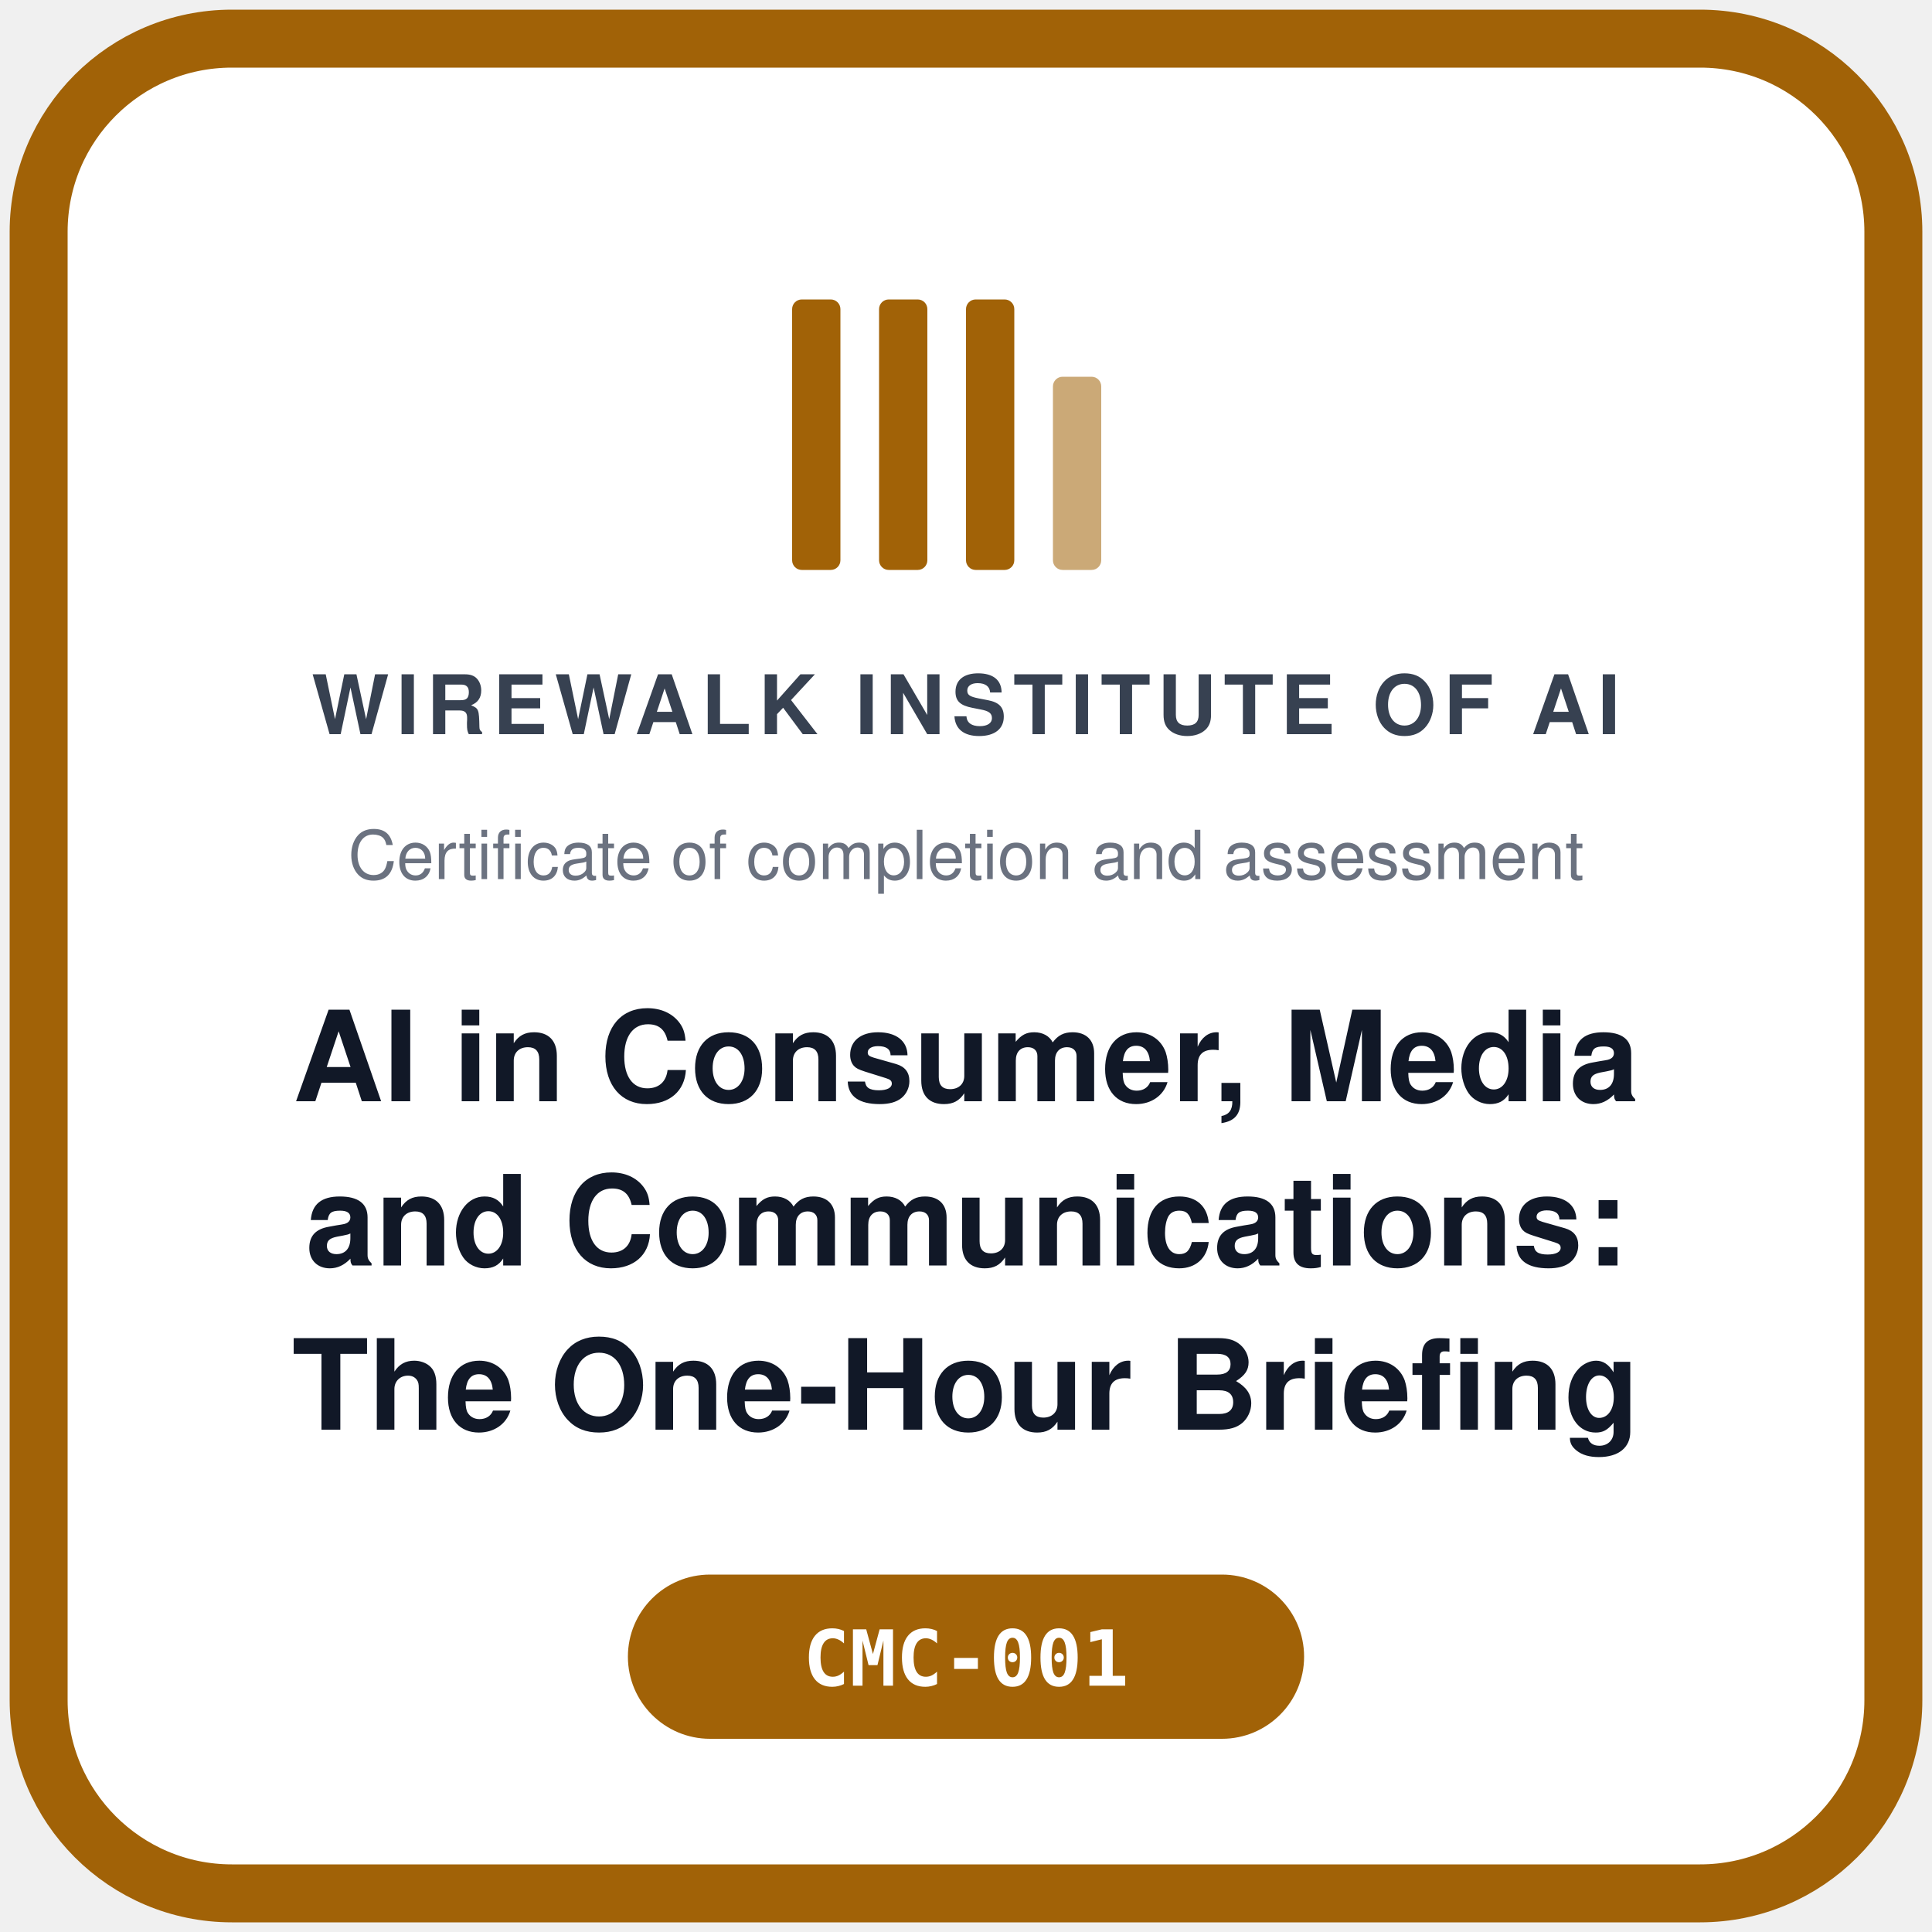
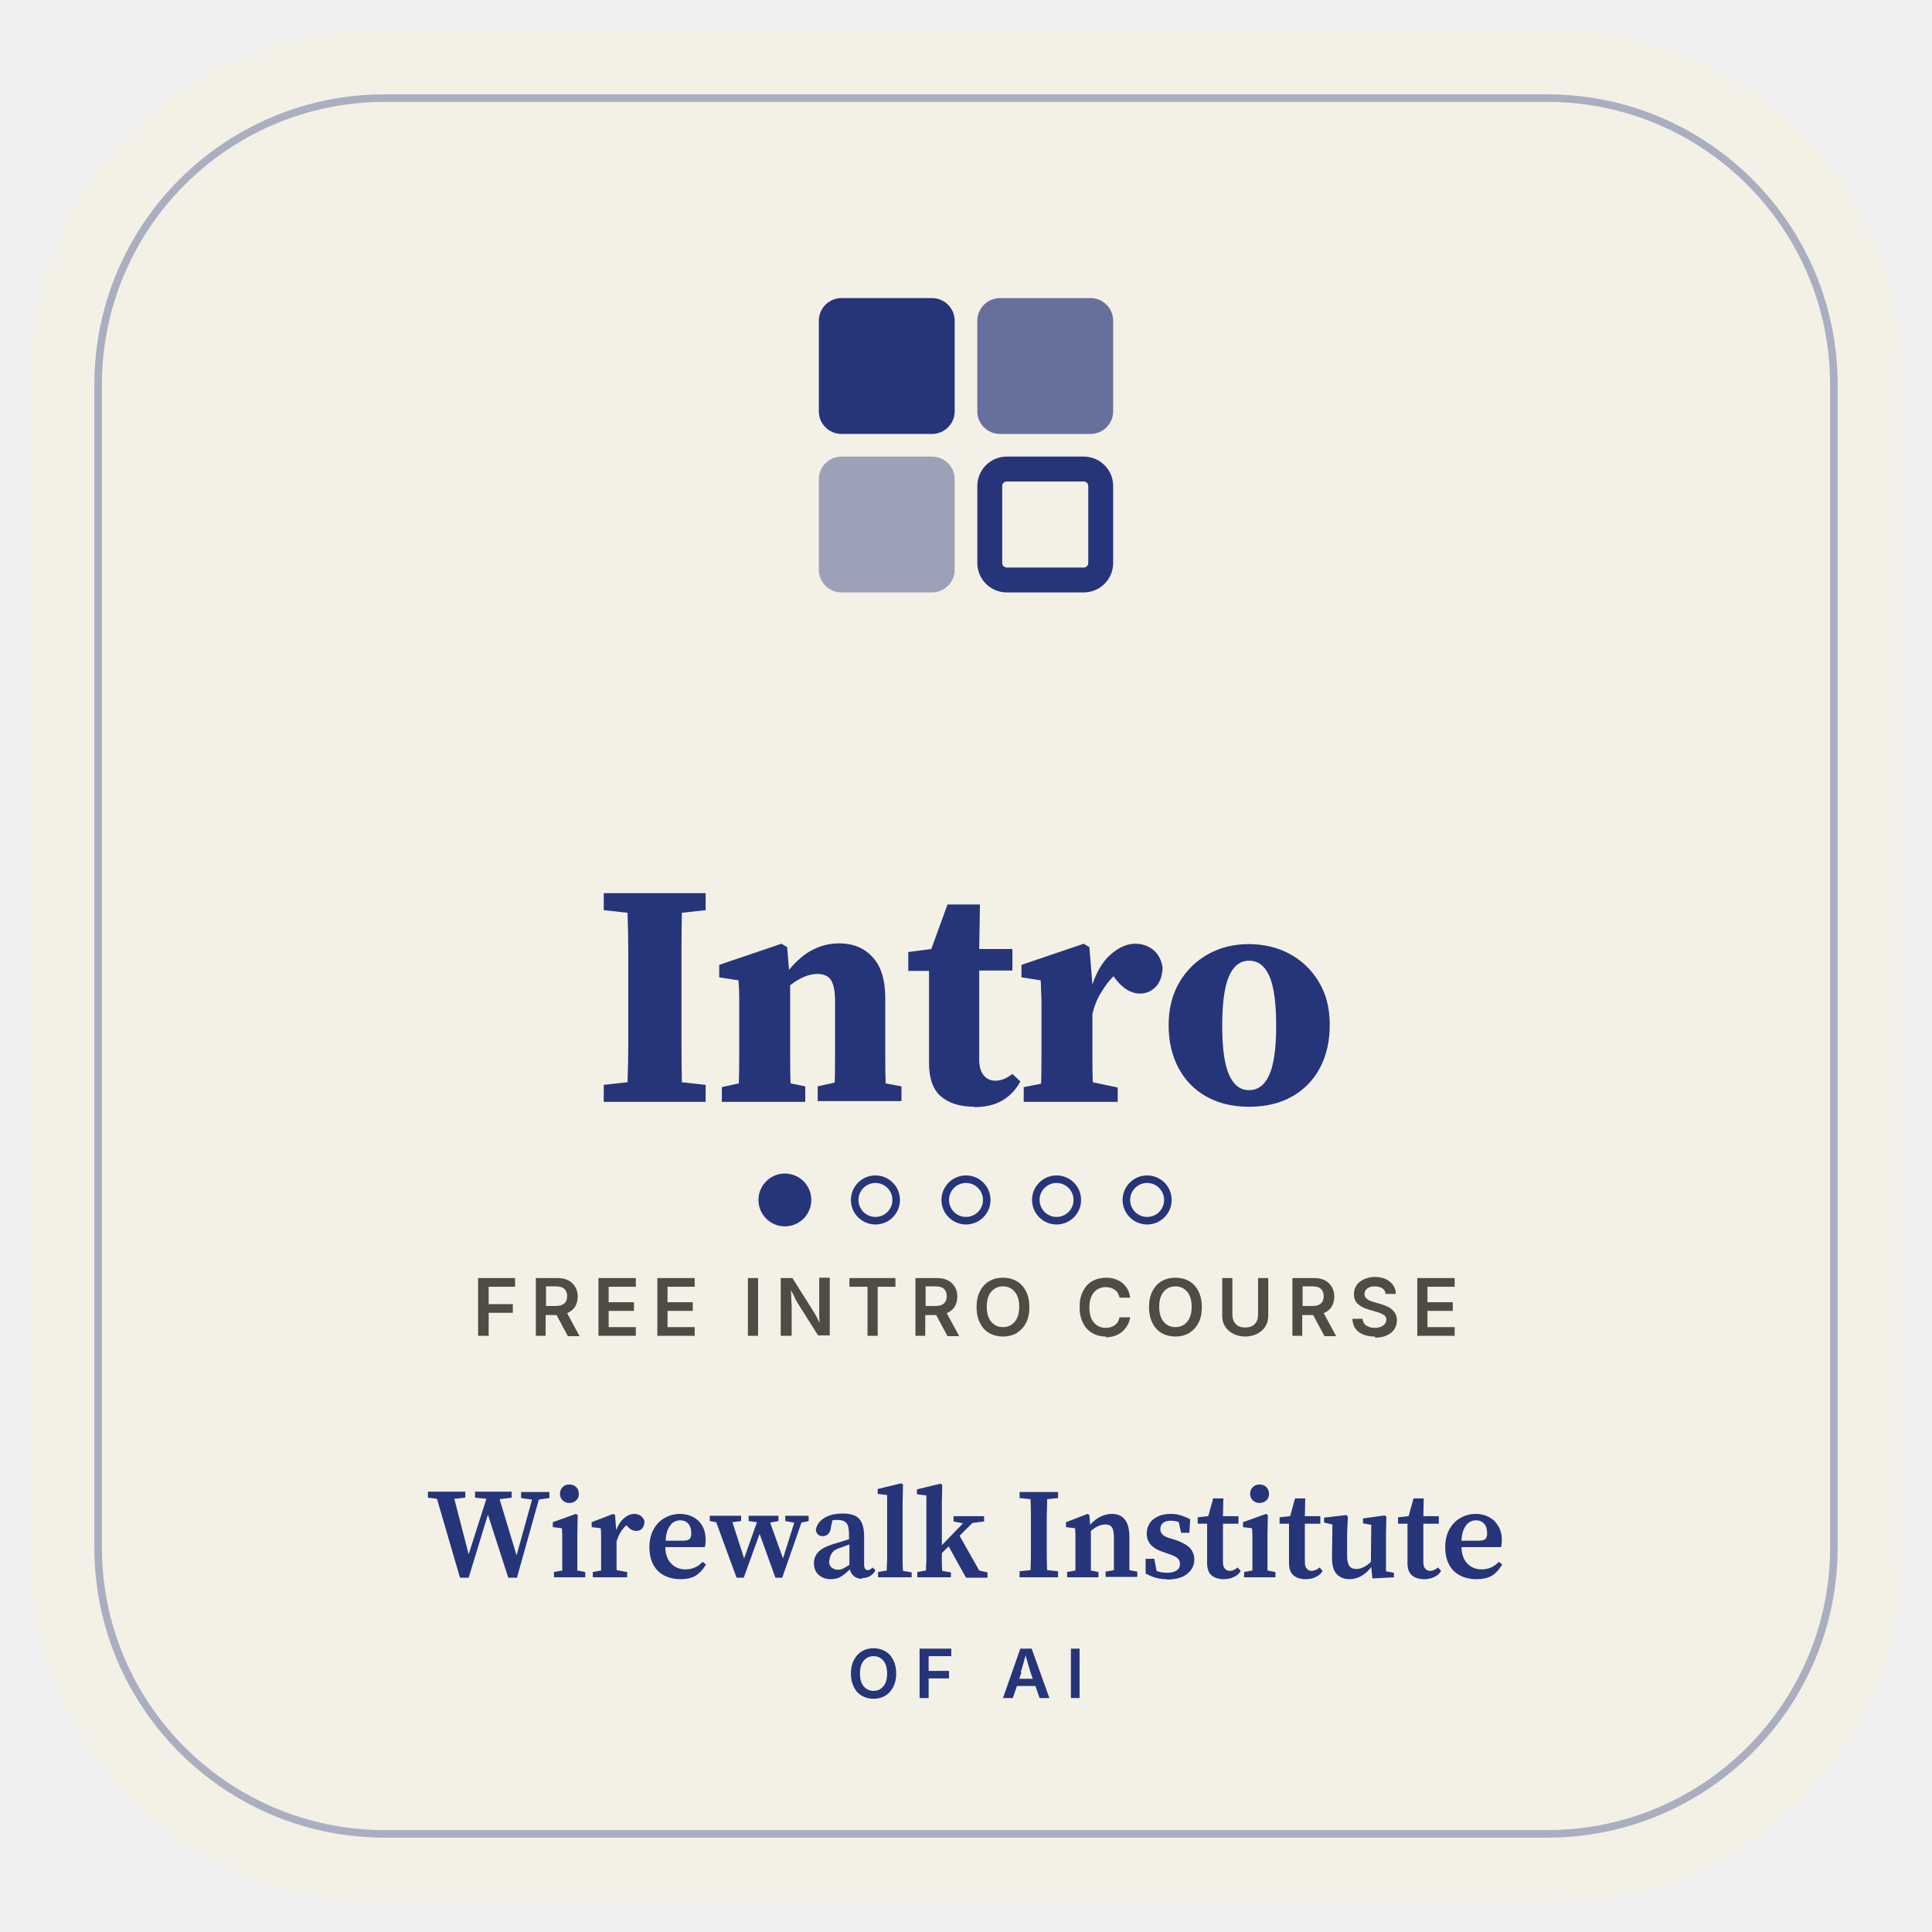
- <svg xmlns="http://www.w3.org/2000/svg" viewBox="0 0 400 400" width="400" height="400" role="img" aria-label="Wirewalk Institute of AI badge: AI in Consumer, Media and Communications: The One-Hour Briefing">
-   <rect x="8" y="8" width="384" height="384" rx="40" fill="#ffffff" stroke="#a16207" stroke-width="12" />
-   <g fill="#a16207">
-     <rect x="164" y="62" width="10" height="56" rx="2" />
-     <rect x="182" y="62" width="10" height="56" rx="2" />
-     <rect x="200" y="62" width="10" height="56" rx="2" />
-     <rect x="218" y="78" width="10" height="40" rx="2" opacity="0.55" />
+ <svg xmlns="http://www.w3.org/2000/svg" viewBox="0 0 512 512" width="512" height="512" role="img" aria-labelledby="t d">
+   <rect x="8" y="8" width="496" height="496" rx="92" fill="#F3F0E6" />
+   <rect x="26" y="26" width="460" height="460" rx="76" fill="none" stroke="#26357A" stroke-opacity=".35" stroke-width="2" />
+   <g fill="#26357A">
+     <rect x="217" y="79" width="36" height="36" rx="6" />
+     <rect x="259" y="79" width="36" height="36" rx="6" opacity=".68" />
+     <rect x="217" y="121" width="36" height="36" rx="6" opacity=".42" />
  </g>
-   <text x="200" y="152" text-anchor="middle" font-family="Helvetica, Arial, sans-serif" font-size="17" font-weight="600" letter-spacing="1.5" fill="#374151">WIREWALK INSTITUTE OF AI</text>
-   <text x="200" y="182" text-anchor="middle" font-family="Helvetica, Arial, sans-serif" font-size="14" fill="#6b7280">Certificate of completion and assessment</text>
-   <g font-family="Helvetica, Arial, sans-serif">
-     <text x="200" y="228" text-anchor="middle" font-size="26" font-weight="700" fill="#111827">AI in Consumer, Media</text>
-     <text x="200" y="262" text-anchor="middle" font-size="26" font-weight="700" fill="#111827">and Communications:</text>
-     <text x="200" y="296" text-anchor="middle" font-size="26" font-weight="700" fill="#111827">The One-Hour Briefing</text>
-   </g>
-   <rect x="130" y="326" width="140" height="34" rx="17" fill="#a16207" />
-   <text x="200" y="349" text-anchor="middle" font-family="Menlo, Consolas, monospace" font-size="16" font-weight="700" fill="#ffffff">CMC-001</text>
+   <rect x="262.3" y="124.3" width="29.4" height="29.4" rx="4.5" fill="none" stroke="#26357A" stroke-width="6.6" />
+   <path fill="#26357A" d="M166.3 241.9l-6.3-.7l0-4.5l27 0l0 4.5l-6.3.7q-.1 5.1-.1 10.4q0 5.3 0 10.5l0 0l0 3q0 5.2 0 10.5q0 5.3.1 10.5l0 0l6.3.7l0 4.5l-27 0l0-4.5l6.3-.7q.2-5.1.2-10.3q0-5.2 0-10.5l0 0l0-3.1q0-5.2 0-10.5q0-5.2-.2-10.5l0 0zM213.4 292l-22.1 0l0-3.9l4.5-1q.1-3 .1-6.6q0-3.5 0-6.1l0 0l0-4.9q0-3.4 0-5.3q0-1.9-.2-4.4l0 0l-5.1-.8l0-3.3l16.5-5.6l1.5.9l.5 6q3.3-3.9 6.5-5.4q3.2-1.6 6.8-1.6l0 0q5.5 0 8.8 3.6q3.4 3.6 3.4 10.9l0 0l0 9.7q0 2.8 0 6.3q0 3.5.1 6.6l0 0l4.2.8l0 3.9l-22.2 0l0-3.9l4.5-1q.1-3 .1-6.5q0-3.5 0-6.2l0 0l0-8.8q0-4-1.1-5.7q-1.1-1.6-3.6-1.6l0 0q-3.3 0-7.2 3l0 0l0 13.1q0 2.6 0 6.2q0 3.6.1 6.7l0 0l3.9.8l0 3.9zM258.2 293.3l0 0q-5.6 0-8.8-2.7q-3.2-2.7-3.2-8.9l0 0q0-2.2 0-4.1q0-1.9 0-4.3l0 0l0-16l-5.5 0l0-5l6.1-.8l4.3-11.8l8.6 0l-.2 11.8l8.8 0l0 5.7l-8.8 0l0 23.5q0 2.9 1.2 4.3q1.2 1.4 3.1 1.4l0 0q2.2 0 4.5-1.8l0 0l2.1 2q-1.7 3.2-4.7 5q-3 1.8-7.6 1.8zM296.2 292l-24.9 0l0-3.9l4.6-.9q.1-3.1.1-6.6q0-3.5 0-6.1l0 0l0-5q0-2.4 0-3.9q0-1.5-.1-2.8q0-1.3-.1-3l0 0l-5.1-.8l0-3.3l16.5-5.6l1.5.9l.8 9.9q1.8-5.4 5-8.1q3.2-2.7 6.3-2.7l0 0q2.8 0 4.8 1.6q2 1.6 2.5 4.7l0 0q-.1 3.3-1.8 5.1q-1.7 1.8-4.2 1.8l0 0q-3.5 0-6.5-3.9l0 0l-.5-.7q-1.8 1.8-3.4 4.5q-1.6 2.7-2.2 5.6l0 0l0 5.7q0 2.6 0 6q0 3.4.1 6.3l0 0l6.6 1.4l0 3.9zM331 293.3l0 0q-6.5 0-11.3-2.7q-4.8-2.7-7.4-7.6q-2.6-4.9-2.6-11.3l0 0q0-6.5 2.8-11.3q2.8-4.8 7.6-7.5q4.8-2.7 10.8-2.7l0 0q6 0 10.9 2.6q4.8 2.6 7.7 7.4q2.9 4.8 2.9 11.4l0 0q0 6.5-2.6 11.4q-2.6 4.9-7.4 7.6q-4.8 2.7-11.3 2.7zm0-4.4l0 0q3.6 0 5.4-4.1q1.8-4.1 1.8-13l0 0q0-9-1.8-13.1q-1.8-4.1-5.4-4.1l0 0q-3.5 0-5.3 4.1q-1.8 4.1-1.8 13.1l0 0q0 8.9 1.8 13q1.8 4.1 5.3 4.1z" />
+   <circle cx="208" cy="318" r="7" fill="#26357A" />
+   <circle cx="232" cy="318" r="5.5" fill="none" stroke="#26357A" stroke-width="2" />
+   <circle cx="256" cy="318" r="5.5" fill="none" stroke="#26357A" stroke-width="2" />
+   <circle cx="280" cy="318" r="5.5" fill="none" stroke="#26357A" stroke-width="2" />
+   <circle cx="304" cy="318" r="5.5" fill="none" stroke="#26357A" stroke-width="2" />
+   <path fill="#4F4C45" d="M129.4 354l-2.7 0l0-15.3l9.8 0l0 2.3l-7 0l0 4.6l6.4 0l0 2.3l-6.4 0l0 6.1zM144.7 354l-2.7 0l0-15.3l5.7 0q2.6 0 4 1.4q1.4 1.4 1.4 3.5l0 0q0 1.5-.7 2.7q-.7 1.1-2.1 1.7l0 0l3.3 6.1l-3.1 0l-3-5.6l-2.9 0l0 5.6zm0-13l0 5.1l2.6 0q1.5 0 2.3-.7q.7-.7.7-1.9l0 0q0-1.2-.7-1.9q-.7-.7-2.3-.7l0 0l-2.6 0zM168.6 354l-10 0l0-15.3l9.9 0l0 2.3l-7.2 0l0 4.1l6.7 0l0 2.3l-6.7 0l0 4.3l7.2 0l0 2.3zM184.2 354l-10 0l0-15.3l9.9 0l0 2.3l-7.2 0l0 4.1l6.7 0l0 2.3l-6.7 0l0 4.3l7.2 0l0 2.3zM198.2 338.7l2.7 0l0 15.3l-2.7 0l0-15.3zM209.7 354l-2.8 0l0-15.3l3.1 0l5.3 8.4q.4.7.9 1.5q.5.9 1 2l0 0q-.1-1.1-.1-2.2q0-1.1 0-1.8l0 0l0-8l2.8 0l0 15.3l-3.1 0l-4.8-7.6q-.4-.6-.8-1.3q-.4-.6-.7-1.4q-.4-.7-.9-1.7l0 0q.1 1.4.1 2.6q.1 1.1.1 1.8l0 0l0 7.6zM229.8 341l-4.7 0l0-2.3l12.2 0l0 2.3l-4.7 0l0 13l-2.7 0l0-13zM245.3 354l-2.7 0l0-15.3l5.7 0q2.6 0 4 1.4q1.4 1.4 1.4 3.5l0 0q0 1.5-.7 2.7q-.7 1.1-2.1 1.7l0 0l3.3 6.1l-3.1 0l-3-5.6l-2.9 0l0 5.6zm0-13l0 5.1l2.6 0q1.5 0 2.3-.7q.7-.7.7-1.9l0 0q0-1.2-.7-1.9q-.7-.7-2.3-.7l0 0l-2.6 0zM265.8 354.2l0 0q-2 0-3.6-.9q-1.6-.9-2.5-2.7q-.9-1.8-.9-4.2l0 0q0-2.5.9-4.2q.9-1.8 2.5-2.7q1.6-.9 3.6-.9l0 0q2 0 3.6.9q1.6.9 2.5 2.7q.9 1.8.9 4.2l0 0q0 2.5-.9 4.2q-.9 1.7-2.5 2.7q-1.6.9-3.6.9zm0-2.5l0 0q1.9 0 3.1-1.4q1.2-1.4 1.2-4l0 0q0-2.6-1.2-4q-1.2-1.4-3.1-1.4l0 0q-1.9 0-3.1 1.4q-1.2 1.4-1.2 4l0 0q0 2.6 1.2 4q1.2 1.4 3.1 1.4zM293.1 354.2l0 0q-2 0-3.6-.9q-1.6-.9-2.5-2.7q-.9-1.8-.9-4.2l0 0q0-2.5.9-4.2q.9-1.8 2.5-2.7q1.6-.9 3.6-.9l0 0q1.7 0 3 .6q1.4.6 2.3 1.8q.9 1.2 1.1 2.9l0 0l-2.8 0q-.3-1.4-1.3-2.1q-1-.7-2.4-.7l0 0q-1.9 0-3.1 1.4q-1.2 1.4-1.2 4l0 0q0 2.6 1.2 4q1.2 1.4 3.1 1.4l0 0q1.4 0 2.4-.7q1-.7 1.3-2.1l0 0l2.8 0q-.2 1.5-1.1 2.7q-.8 1.2-2.2 1.9q-1.4.7-3.2.7zM311.5 354.2l0 0q-2 0-3.6-.9q-1.6-.9-2.5-2.7q-.9-1.8-.9-4.2l0 0q0-2.5.9-4.2q.9-1.8 2.5-2.7q1.6-.9 3.6-.9l0 0q2 0 3.6.9q1.6.9 2.5 2.7q.9 1.8.9 4.2l0 0q0 2.5-.9 4.2q-.9 1.7-2.5 2.7q-1.6.9-3.6.9zm0-2.5l0 0q1.9 0 3.1-1.4q1.2-1.4 1.2-4l0 0q0-2.6-1.2-4q-1.2-1.4-3.1-1.4l0 0q-1.9 0-3.1 1.4q-1.2 1.4-1.2 4l0 0q0 2.6 1.2 4q1.2 1.4 3.1 1.4zM330.2 354.2l0 0q-1.9 0-3.3-.7q-1.4-.7-2.2-1.9q-.8-1.2-.8-2.9l0 0l0-10l2.7 0l0 9.8q0 1.4.9 2.4q.9.9 2.5.9l0 0q1.6 0 2.5-.9q.9-.9.9-2.4l0 0l0-9.8l2.7 0l0 10q0 1.6-.8 2.9q-.8 1.2-2.2 1.9q-1.4.7-3.3.7zM345.2 354l-2.7 0l0-15.3l5.7 0q2.6 0 4 1.4q1.4 1.4 1.4 3.5l0 0q0 1.5-.7 2.7q-.7 1.1-2.1 1.7l0 0l3.3 6.1l-3.1 0l-3-5.6l-2.9 0l0 5.6zm0-13l0 5.1l2.6 0q1.5 0 2.3-.7q.7-.7.7-1.9l0 0q0-1.2-.7-1.9q-.7-.7-2.3-.7l0 0l-2.6 0zM364.4 354.2l0 0q-2.7 0-4.3-1.2q-1.6-1.2-1.7-3.5l0 0l2.7 0q.1 1.2 1 1.8q.9.6 2.2.6l0 0q1.4 0 2.2-.6q.9-.6.9-1.6l0 0q0-.9-.8-1.3q-.8-.5-2-.8l0 0l-1.7-.5q-1.9-.5-3-1.5q-1.1-1-1.1-2.6l0 0q0-1.4.7-2.4q.7-1 2-1.6q1.3-.6 2.9-.6l0 0q1.6 0 2.9.6q1.2.6 1.9 1.6q.7 1 .7 2.3l0 0l-2.7 0q-.1-1-.9-1.5q-.8-.5-2-.5l0 0q-1.3 0-2 .6q-.7.6-.7 1.4l0 0q0 .6.4 1.1q.4.4 1 .7q.6.2 1.2.4l0 0l1.4.4q1.1.3 2.2.8q1 .5 1.7 1.4q.7.9.7 2.2l0 0q0 1.3-.7 2.4q-.7 1-2 1.6q-1.3.6-3.1.6zM385.6 354l-10 0l0-15.3l9.9 0l0 2.3l-7.2 0l0 4.1l6.7 0l0 2.3l-6.7 0l0 4.3l7.2 0l0 2.3z" />
+   <path fill="#26357A" d="M140.9 397.4l-2.8-.4l0-1.6l7.5 0l0 1.6l-2.8.4l-5.8 20.7l-2.3 0l-5.4-16.7l-5.1 16.7l-2.3 0l-6.1-20.9l-2.4-.3l0-1.6l9.9 0l0 1.6l-2.9.3l3.8 14.7l4.7-14.7l-3-.3l0-1.6l9.7 0l0 1.6l-3.2.4l4.5 14.9l4.1-14.8zM155.2 418l-8.4 0l0-1.4l2.2-.4q0-1.3 0-2.7q0-1.5 0-2.6l0 0l0-1.6q0-1.4 0-2.3q0-.9-.1-2l0 0l-2.4-.3l0-1.3l6.1-2.2l.5.3l-.1 4.8l0 4.5q0 1.1 0 2.6q0 1.5 0 2.8l0 0l2.1.4l0 1.4zm-4.3-19.7l0 0q-1.1 0-1.8-.7q-.7-.7-.7-1.7l0 0q0-1.1.7-1.8q.7-.7 1.8-.7l0 0q1.1 0 1.8.7q.7.7.7 1.8l0 0q0 1.1-.7 1.7q-.7.7-1.8.7zM166.2 418l-9.1 0l0-1.4l2.2-.4q0-1.3 0-2.7q0-1.5 0-2.6l0 0l0-1.8q0-1.4 0-2.2q0-.8-.1-1.9l0 0l-2.4-.3l0-1.3l5.7-2.2l.5.3l.3 4q.8-2.1 2.1-3.2q1.3-1.1 2.7-1.1l0 0q.9 0 1.7.5q.7.5 1 1.4l0 0q-.1 2.6-2.2 2.6l0 0q-1.3 0-2.3-1.2l0 0l-.3-.3q-1.8 1.6-2.6 4.3l0 0l0 2.4q0 1.1 0 2.5q0 1.4 0 2.7l0 0l2.8.5l0 1.4zM180.2 402.9l0 0q-.9 0-1.7.5q-.8.5-1.4 1.7q-.6 1.2-.7 3.2l0 0l4.6 0q1.3 0 1.8-.5q.4-.5.4-1.4l0 0q0-1.8-.8-2.6q-.8-.9-2.1-.9zm.2 15.6l0 0q-2.5 0-4.4-1q-1.9-1-2.9-2.9q-1-1.9-1-4.6l0 0q0-2.7 1.1-4.7q1.1-2 2.9-3q1.9-1.1 4.1-1.1l0 0q2 0 3.6.9q1.5.8 2.4 2.4q.8 1.5.8 3.6l0 0q0 1.1-.2 1.9l0 0l-10.5 0q.1 2.9 1.6 4.4q1.5 1.5 3.7 1.5l0 0q2.8 0 4.6-2l0 0l.9.7q-1.1 1.9-2.6 2.9q-1.6 1-4.2 1zM210.3 403.5l-2.2-.4l0-1.4l6.2 0l0 1.4l-1.9.4l-5.1 14.6l-1.8 0l-4.2-11.6l-4.2 11.6l-1.9 0l-5.4-14.7l-1.7-.3l0-1.4l8.3 0l0 1.4l-2.3.3l3.1 9.6l3.4-9.6l-2.2-.3l0-1.4l7.9 0l0 1.4l-2.2.4l3.4 9.5l3-9.5zM228.5 418.4l0 0q-1.4 0-2.2-.7q-.8-.7-1.1-1.8l0 0q-1.3 1.3-2.3 1.9q-1.1.7-2.7.7l0 0q-1.9 0-3.2-1.1q-1.3-1.1-1.3-3.2l0 0q0-1.1.5-2q.5-1 1.8-1.8q1.3-.8 3.8-1.5l0 0q.8-.2 1.6-.5q.8-.2 1.6-.5l0 0l0-1.1q0-2.4-.7-3.2q-.7-.8-2.3-.8l0 0q-.3 0-.7 0q-.3 0-.7.1l0 0l-.4 1.8q-.1 1.2-.7 1.8q-.6.6-1.4.6l0 0q-1.6 0-1.9-1.6l0 0q.3-2 2.2-3.2q1.9-1.2 5-1.2l0 0q3 0 4.3 1.4q1.3 1.4 1.3 4.7l0 0l0 7.4q0 1.5 1 1.5l0 0q.6 0 1.2-.7l0 0l.8.7q-.6 1.2-1.5 1.6q-.8.5-2 .5zm-8.8-4.8l0 0q0 1.3.7 1.8q.7.6 1.7.6l0 0q.7 0 1.3-.3q.6-.3 1.7-1l0 0l0-5.4q-.6.2-1.1.4q-.6.2-1.1.4l0 0q-2 .6-2.5 1.6q-.6.9-.6 2zM241.5 418l-8.8 0l0-1.4l2.3-.4q0-1.3.1-2.7q0-1.3 0-2.7l0 0l0-14.6l-2.5-.3l0-1.3l6.2-1.5l.5.3l-.1 4.8l0 12.7q0 1.3 0 2.7q0 1.3.1 2.7l0 0l2.3.4l0 1.4zM251.9 418l-8.8 0l0-1.4l2.3-.4q0-1.3.1-2.7q0-1.4 0-2.6l0 0l0-14.6l-2.5-.3l0-1.3l6.2-1.5l.5.3l-.1 4.8l0 11.2l2.8-2.9l2.8-2.9l-2.5-.5l0-1.4l8.1 0l0 1.4l-3.1.4l-3.4 3.4l5.2 9.2l2.2.5l0 1.4l-5.7 0l-4.6-8.3l-1.8 1.8q0 1.1 0 2.4q0 1.2.1 2.3l0 0l2.3.4l0 1.4zM273.1 397.3l-2.9-.3l0-1.6l10.2 0l0 1.6l-2.9.3q0 2.1-.1 4.3q0 2.2 0 4.4l0 0l0 1.5q0 2.1 0 4.3q0 2.2.1 4.3l0 0l2.9.3l0 1.6l-10.2 0l0-1.6l2.9-.3q.1-2.1.1-4.3q0-2.2 0-4.4l0 0l0-1.5q0-2.1 0-4.3q0-2.2-.1-4.4l0 0zM291.2 418l-8.4 0l0-1.4l2.2-.4q0-1.3 0-2.7q0-1.5 0-2.6l0 0l0-1.8q0-1.4 0-2.2q0-.8-.1-1.9l0 0l-2.4-.3l0-1.3l5.7-2.2l.5.3l.2 2.6q1.3-1.5 2.8-2.2q1.5-.7 3-.7l0 0q2.2 0 3.4 1.5q1.2 1.5 1.2 4.6l0 0l0 3.5q0 1.2 0 2.6q0 1.4 0 2.7l0 0l2.1.4l0 1.4l-8.4 0l0-1.4l2.2-.4q0-1.3 0-2.7q0-1.4 0-2.6l0 0l0-3.2q0-2-.5-2.8q-.5-.8-1.8-.8l0 0q-1.8 0-3.8 1.7l0 0l0 5.1q0 1.1 0 2.6q0 1.5 0 2.8l0 0l2 .4l0 1.4zM309.1 418.5l0 0q-1.5 0-2.9-.4q-1.3-.4-2.6-1.1l0 0l0-3.9l2.3 0l.6 3.2q1.2.5 2.7.5l0 0q1.7 0 2.6-.6q.9-.6.9-1.7l0 0q0-1-.7-1.6q-.7-.6-2.3-1.1l0 0l-1.7-.6q-1.9-.6-3-1.8q-1.1-1.2-1.1-3l0 0q0-1.4.7-2.6q.7-1.2 2.2-1.9q1.4-.7 3.5-.7l0 0q1.5 0 2.7.4q1.2.4 2.4 1l0 0l-.2 3.6l-2.2 0l-.6-2.8q-.9-.4-2.1-.4l0 0q-1.4 0-2.1.6q-.7.6-.7 1.6l0 0q0 .9.6 1.5q.6.6 2.4 1.1l0 0l1.3.4q2.5.9 3.6 2.1q1.1 1.3 1.1 3l0 0q0 2.3-1.9 3.8q-1.9 1.5-5.3 1.5zM324.3 418.5l0 0q-2 0-3.2-1q-1.2-1-1.2-3.3l0 0q0-.7 0-1.4q0-.7 0-1.7l0 0l0-7.3l-2.5 0l0-1.7l2.8-.3l1.3-4.7l2.7 0l-.1 4.7l4.1 0l0 2l-4.1 0l0 10.1q0 1.3.5 1.8q.5.6 1.3.6l0 0q1 0 2.1-.9l0 0l.8.9q-.6 1.1-1.8 1.6q-1.1.6-2.7.6zM338.1 418l-8.4 0l0-1.4l2.2-.4q0-1.3 0-2.7q0-1.5 0-2.6l0 0l0-1.6q0-1.4 0-2.3q0-.9-.1-2l0 0l-2.4-.3l0-1.3l6.1-2.2l.5.3l-.1 4.8l0 4.5q0 1.1 0 2.6q0 1.5 0 2.8l0 0l2.1.4l0 1.4zm-4.3-19.7l0 0q-1.1 0-1.8-.7q-.7-.7-.7-1.7l0 0q0-1.1.7-1.8q.7-.7 1.8-.7l0 0q1.1 0 1.8.7q.7.7.7 1.8l0 0q0 1.1-.7 1.7q-.7.7-1.8.7zM346 418.5l0 0q-2 0-3.2-1q-1.2-1-1.2-3.3l0 0q0-.7 0-1.4q0-.7 0-1.7l0 0l0-7.3l-2.5 0l0-1.7l2.8-.3l1.3-4.7l2.7 0l-.1 4.7l4.1 0l0 2l-4.1 0l0 10.1q0 1.3.5 1.8q.5.6 1.3.6l0 0q1 0 2.1-.9l0 0l.8.9q-.6 1.1-1.8 1.6q-1.1.6-2.7.6zM369.5 418l-5.8.3l-.3-3q-2.5 3.2-5.8 3.2l0 0q-2.1 0-3.4-1.4q-1.3-1.4-1.2-4.7l0 0l.1-8.4l-2.2-.5l0-1.3l5.9-.7l.4.4l-.2 4.6l0 5.8q0 1.9.6 2.7q.6.8 1.8.8l0 0q1 0 2-.5q1-.5 1.9-1.4l0 0l.1-9.8l-2.2-.4l0-1.3l5.8-.8l.4.4l-.1 4.6l0 9.8l2.1.4l0 1.4zM377.4 418.5l0 0q-2 0-3.2-1q-1.2-1-1.2-3.3l0 0q0-.7 0-1.4q0-.7 0-1.7l0 0l0-7.3l-2.5 0l0-1.7l2.8-.3l1.3-4.7l2.7 0l-.1 4.7l4.1 0l0 2l-4.1 0l0 10.1q0 1.3.5 1.8q.5.6 1.3.6l0 0q1 0 2.1-.9l0 0l.8.9q-.6 1.1-1.8 1.6q-1.1.6-2.7.6zM391.1 402.9l0 0q-.9 0-1.7.5q-.8.5-1.4 1.7q-.6 1.2-.7 3.2l0 0l4.6 0q1.3 0 1.8-.5q.4-.5.4-1.4l0 0q0-1.8-.8-2.6q-.8-.9-2.1-.9zm.2 15.6l0 0q-2.5 0-4.4-1q-1.9-1-2.9-2.9q-1-1.9-1-4.6l0 0q0-2.7 1.1-4.7q1.1-2 2.9-3q1.9-1.1 4.1-1.1l0 0q2 0 3.6.9q1.5.8 2.4 2.4q.9 1.5.9 3.6l0 0q0 1.1-.2 1.9l0 0l-10.5 0q.1 2.9 1.6 4.4q1.5 1.5 3.7 1.5l0 0q2.8 0 4.6-2l0 0l.9.7q-1.1 1.9-2.6 2.9q-1.6 1-4.2 1zM231.5 450.2l0 0q-1.7 0-3.1-.8q-1.4-.8-2.1-2.3q-.8-1.5-.8-3.6l0 0q0-2.1.8-3.6q.8-1.5 2.1-2.3q1.4-.8 3.1-.8l0 0q1.7 0 3.1.8q1.4.8 2.1 2.3q.8 1.5.8 3.6l0 0q0 2.1-.8 3.6q-.8 1.5-2.1 2.3q-1.4.8-3.1.8zm0-2.1l0 0q1.6 0 2.6-1.2q1-1.2 1-3.4l0 0q0-2.2-1-3.4q-1-1.2-2.6-1.2l0 0q-1.6 0-2.6 1.2q-1 1.2-1 3.4l0 0q0 2.2 1 3.4q1 1.2 2.6 1.2zM246 450l-2.3 0l0-13.1l8.4 0l0 2l-6 0l0 3.9l5.4 0l0 2l-5.4 0l0 5.2zM268.4 450l-2.6 0l4.6-13.1l3 0l4.7 13.1l-2.6 0l-1.1-3.2l-4.9 0l-1.1 3.2zm2.3-6.8l-.6 1.7l3.6 0l-.6-1.7q-.3-.9-.6-2q-.3-1.1-.7-2.5l0 0q-.4 1.4-.7 2.5q-.3 1.1-.6 2l0 0zM283.8 436.9l2.3 0l0 13.1l-2.3 0l0-13.1z" />
</svg>
